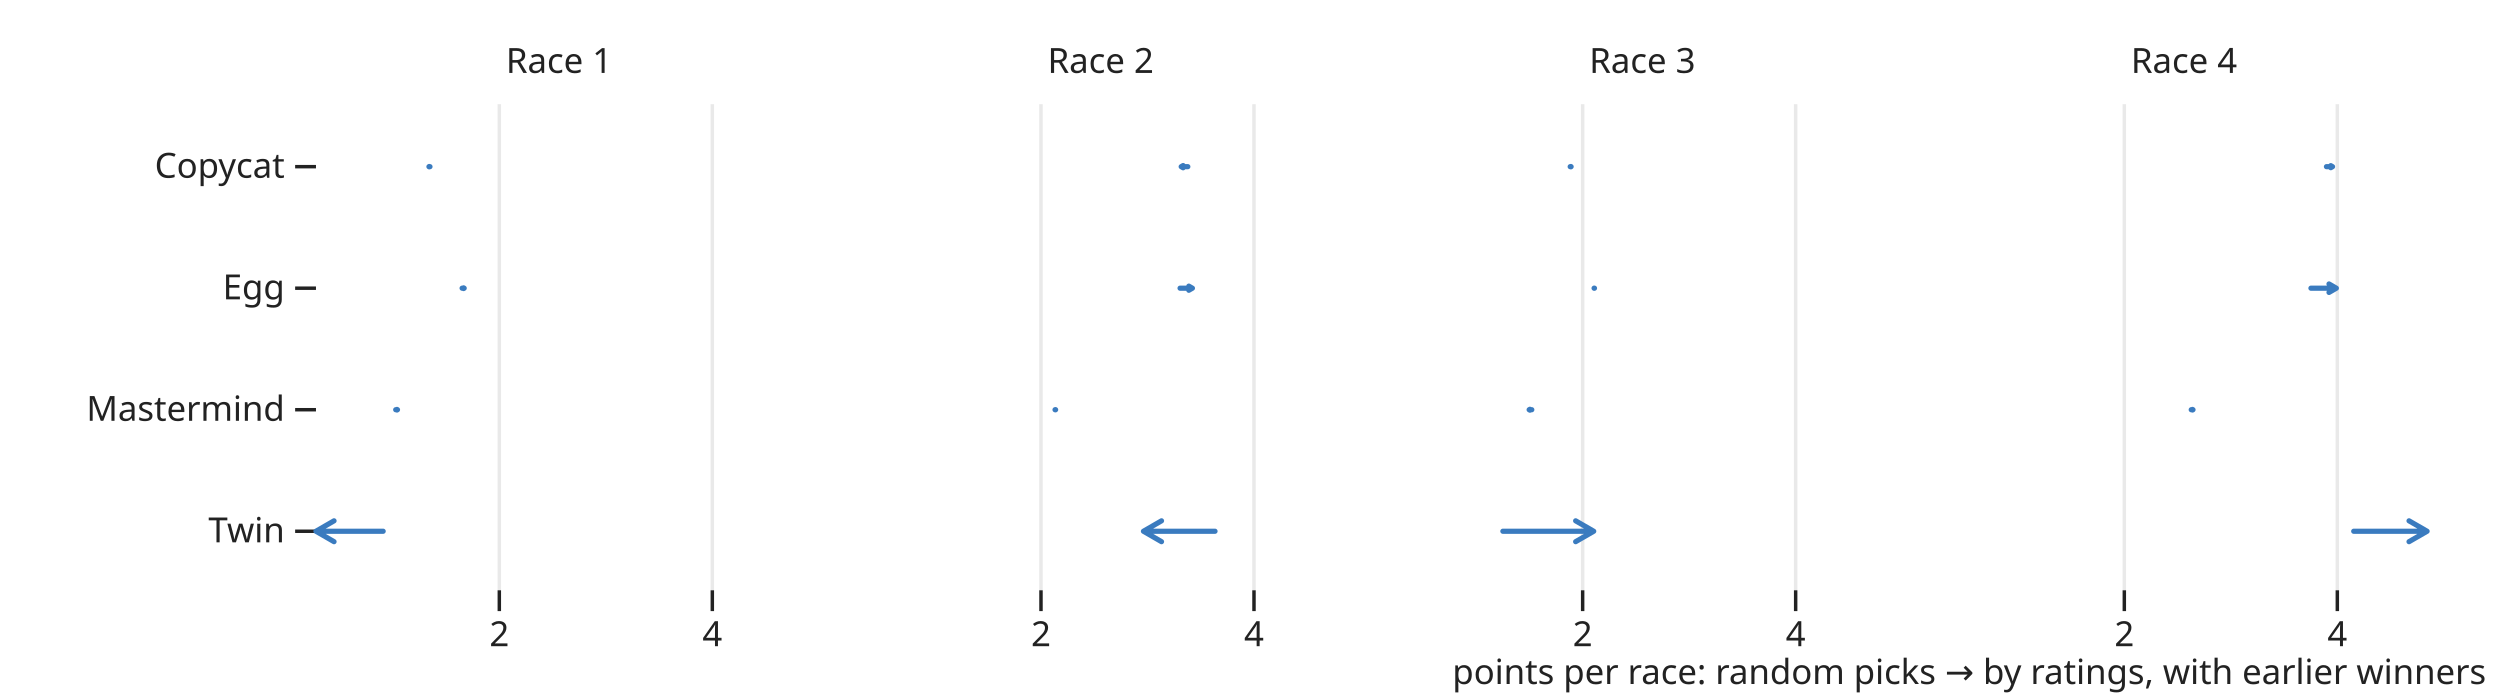
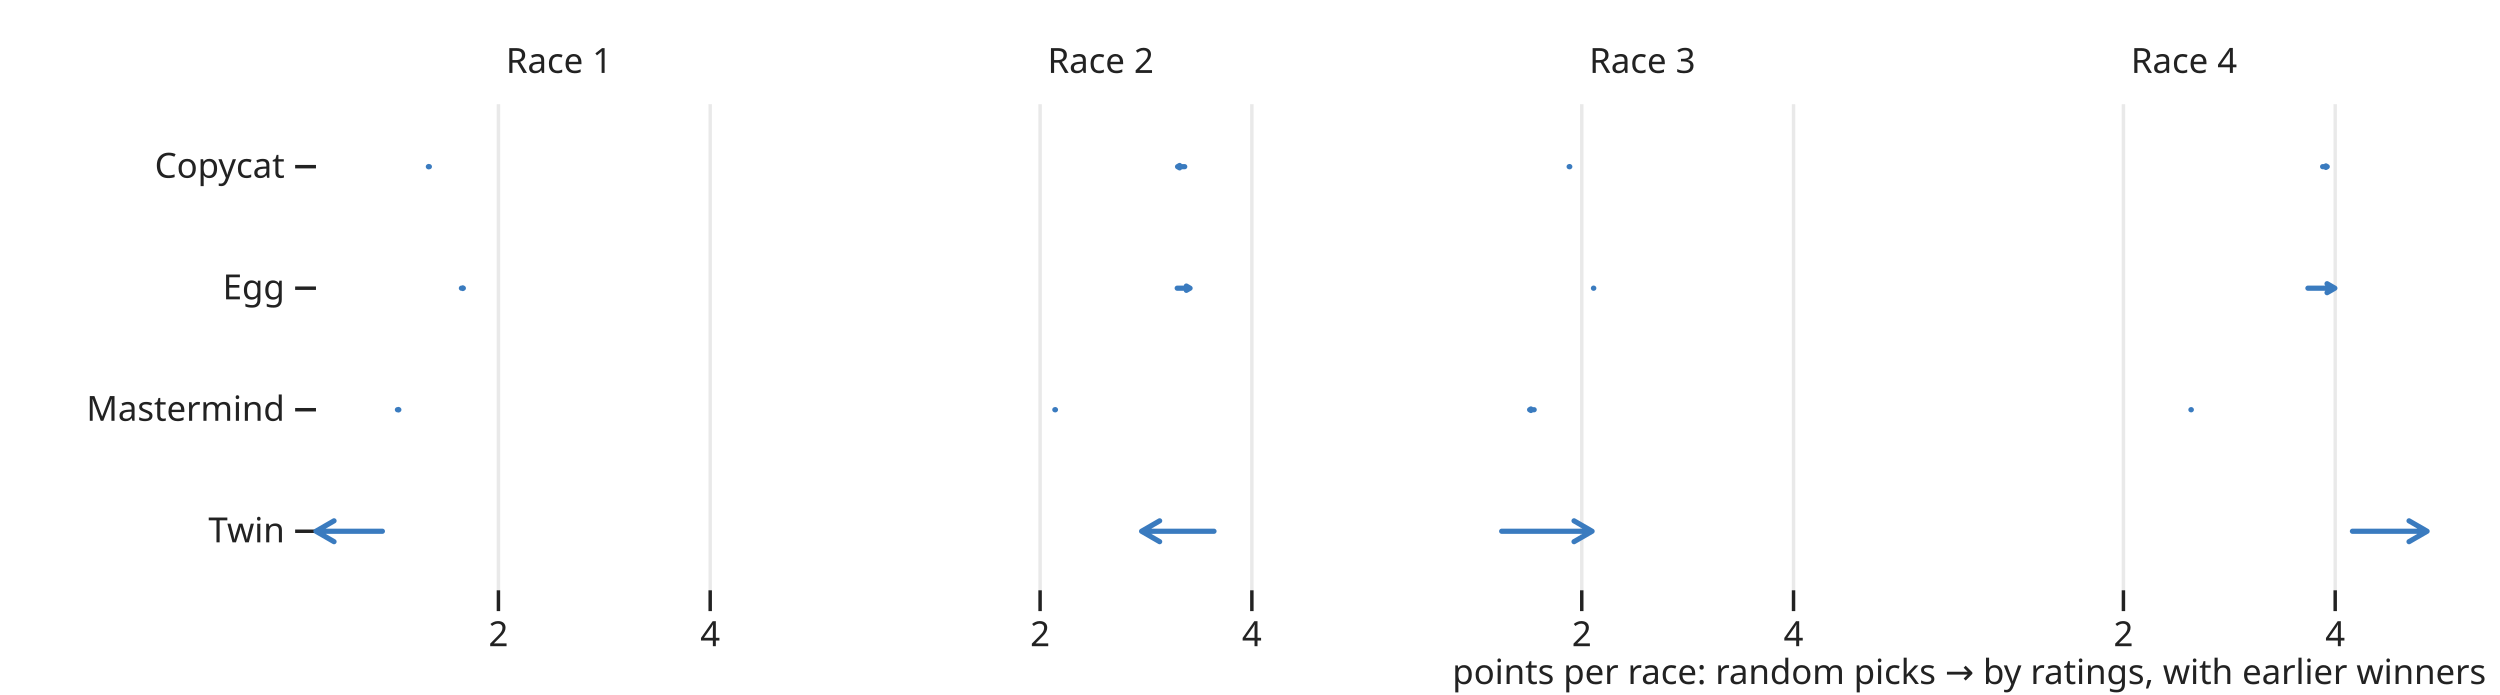
<svg xmlns="http://www.w3.org/2000/svg" class="plot-d6a7b5" fill="currentColor" font-family="system-ui, sans-serif" font-size="10" text-anchor="middle" width="720" height="200" viewBox="0 0 720 200" style="background: white; color: rgb(34, 34, 34);">
  <style>:where(.plot-d6a7b5) {
  --plot-background: white;
  display: block;
  height: auto;
  height: intrinsic;
  max-width: 100%;
}
:where(.plot-d6a7b5 text),
:where(.plot-d6a7b5 tspan) {
  white-space: pre;
}</style>
  <g aria-label="fx-axis tick label" transform="translate(0,-9)">
    <g transform="translate(1,0)">
      <text transform="translate(160,30)">Race 1</text>
    </g>
    <g transform="translate(157,0)">
      <text transform="translate(160,30)">Race 2</text>
    </g>
    <g transform="translate(313,0)">
      <text transform="translate(160,30)">Race 3</text>
    </g>
    <g transform="translate(469,0)">
      <text transform="translate(160,30)">Race 4</text>
    </g>
  </g>
  <g aria-label="y-axis tick" aria-hidden="true">
    <g fill="none" stroke="currentColor" transform="translate(1,0)">
      <path transform="translate(90,48)" d="M0,0L-6,0" />
      <path transform="translate(90,83)" d="M0,0L-6,0" />
      <path transform="translate(90,118)" d="M0,0L-6,0" />
      <path transform="translate(90,153)" d="M0,0L-6,0" />
    </g>
  </g>
  <g aria-label="y-axis tick label" transform="translate(-9,0)">
    <g text-anchor="end" transform="translate(1,0)">
      <text y="0.32em" transform="translate(90,48)">Copycat</text>
      <text y="0.32em" transform="translate(90,83)">Egg</text>
      <text y="0.32em" transform="translate(90,118)">Mastermind</text>
      <text y="0.32em" transform="translate(90,153)">Twin</text>
    </g>
  </g>
  <g aria-label="x-grid" aria-hidden="true">
    <g stroke="currentColor" stroke-opacity="0.1" transform="translate(1,0)">
-       <line x1="142.804" x2="142.804" y1="30" y2="170" />
-       <line x1="204.149" x2="204.149" y1="30" y2="170" />
+       <line x1="142.547" x2="142.547" y1="30" y2="170" />
+       <line x1="203.537" x2="203.537" y1="30" y2="170" />
    </g>
    <g stroke="currentColor" stroke-opacity="0.1" transform="translate(157,0)">
-       <line x1="142.804" x2="142.804" y1="30" y2="170" />
-       <line x1="204.149" x2="204.149" y1="30" y2="170" />
+       <line x1="142.547" x2="142.547" y1="30" y2="170" />
+       <line x1="203.537" x2="203.537" y1="30" y2="170" />
    </g>
    <g stroke="currentColor" stroke-opacity="0.1" transform="translate(313,0)">
-       <line x1="142.804" x2="142.804" y1="30" y2="170" />
-       <line x1="204.149" x2="204.149" y1="30" y2="170" />
+       <line x1="142.547" x2="142.547" y1="30" y2="170" />
+       <line x1="203.537" x2="203.537" y1="30" y2="170" />
    </g>
    <g stroke="currentColor" stroke-opacity="0.1" transform="translate(469,0)">
-       <line x1="142.804" x2="142.804" y1="30" y2="170" />
-       <line x1="204.149" x2="204.149" y1="30" y2="170" />
+       <line x1="142.547" x2="142.547" y1="30" y2="170" />
+       <line x1="203.537" x2="203.537" y1="30" y2="170" />
    </g>
  </g>
  <g aria-label="x-axis tick" aria-hidden="true">
    <g fill="none" stroke="currentColor" transform="translate(1,0)">
-       <path transform="translate(142.8042,170)" d="M0,0L0,6" />
-       <path transform="translate(204.1492,170)" d="M0,0L0,6" />
+       <path transform="translate(142.5466,170)" d="M0,0L0,6" />
+       <path transform="translate(203.5367,170)" d="M0,0L0,6" />
    </g>
    <g fill="none" stroke="currentColor" transform="translate(157,0)">
-       <path transform="translate(142.8042,170)" d="M0,0L0,6" />
-       <path transform="translate(204.1492,170)" d="M0,0L0,6" />
+       <path transform="translate(142.5466,170)" d="M0,0L0,6" />
+       <path transform="translate(203.5367,170)" d="M0,0L0,6" />
    </g>
    <g fill="none" stroke="currentColor" transform="translate(313,0)">
-       <path transform="translate(142.8042,170)" d="M0,0L0,6" />
-       <path transform="translate(204.1492,170)" d="M0,0L0,6" />
+       <path transform="translate(142.5466,170)" d="M0,0L0,6" />
+       <path transform="translate(203.5367,170)" d="M0,0L0,6" />
    </g>
    <g fill="none" stroke="currentColor" transform="translate(469,0)">
-       <path transform="translate(142.8042,170)" d="M0,0L0,6" />
-       <path transform="translate(204.1492,170)" d="M0,0L0,6" />
+       <path transform="translate(142.5466,170)" d="M0,0L0,6" />
+       <path transform="translate(203.5367,170)" d="M0,0L0,6" />
    </g>
  </g>
  <g aria-label="x-axis tick label" transform="translate(0,9)">
    <g font-variant="tabular-nums" transform="translate(1,0)">
-       <text y="0.71em" transform="translate(142.8042,170)">2</text>
-       <text y="0.71em" transform="translate(204.1492,170)">4</text>
+       <text y="0.71em" transform="translate(142.5466,170)">2</text>
+       <text y="0.71em" transform="translate(203.5367,170)">4</text>
    </g>
    <g font-variant="tabular-nums" transform="translate(157,0)">
-       <text y="0.71em" transform="translate(142.8042,170)">2</text>
-       <text y="0.71em" transform="translate(204.1492,170)">4</text>
+       <text y="0.71em" transform="translate(142.5466,170)">2</text>
+       <text y="0.71em" transform="translate(203.5367,170)">4</text>
    </g>
    <g font-variant="tabular-nums" transform="translate(313,0)">
-       <text y="0.71em" transform="translate(142.8042,170)">2</text>
-       <text y="0.71em" transform="translate(204.1492,170)">4</text>
+       <text y="0.71em" transform="translate(142.5466,170)">2</text>
+       <text y="0.71em" transform="translate(203.5367,170)">4</text>
    </g>
    <g font-variant="tabular-nums" transform="translate(469,0)">
-       <text y="0.71em" transform="translate(142.8042,170)">2</text>
-       <text y="0.71em" transform="translate(204.1492,170)">4</text>
+       <text y="0.71em" transform="translate(142.5466,170)">2</text>
+       <text y="0.71em" transform="translate(203.5367,170)">4</text>
    </g>
  </g>
  <g aria-label="x-axis label" text-anchor="end" transform="translate(17,27)">
    <text transform="translate(699,170)">points per race: random picks → by ratings, with earlier winners</text>
  </g>
  <g aria-label="arrow">
    <g fill="none" stroke="#3a7bbf" stroke-width="1.5" stroke-linecap="round" stroke-miterlimit="1" transform="translate(1,0)">
-       <path d="M112.967,118L113.474,118M113.328,117.916L113.474,118L113.328,118.084" />
-       <path d="M132.091,83L132.684,83M132.513,82.901L132.684,83L132.513,83.099" />
-       <path d="M122.83,48L122.538,48M122.622,48.049L122.538,48L122.622,47.951" />
-       <path d="M109.348,153L90,153M95.196,156L90,153L95.196,150" />
+       <path d="M122.655,48L122.371,48M122.453,48.047L122.371,48L122.453,47.953" />
+       <path d="M113.463,118L113.864,118M113.748,117.933L113.864,118L113.748,118.067" />
+       <path d="M109.124,153L90,153M95.196,156L90,153L95.196,150" />
+       <path d="M131.884,83L132.438,83M132.278,82.908L132.438,83L132.278,83.092" />
    </g>
    <g fill="none" stroke="#3a7bbf" stroke-width="1.5" stroke-linecap="round" stroke-miterlimit="1" transform="translate(157,0)">
-       <path d="M146.852,118L147.018,118M146.97,117.972L147.018,118L146.97,118.028" />
-       <path d="M185.091,48L183.185,48M183.735,48.318L183.185,48L183.735,47.682" />
-       <path d="M192.92,153L172.316,153M177.513,156L172.316,153L177.513,150" />
-       <path d="M182.861,83L186.412,83M185.387,82.408L186.412,83L185.387,83.592" />
+       <path d="M192.626,153L171.781,153M176.977,156L171.781,153L176.977,150" />
+       <path d="M184.197,48L182.138,48M182.732,48.343L182.138,48L182.732,47.657" />
+       <path d="M146.794,118L146.97,118M146.919,117.971L146.97,118L146.919,118.029" />
+       <path d="M182.033,83L185.738,83M184.668,82.382L185.738,83L184.668,83.618" />
    </g>
    <g fill="none" stroke="#3a7bbf" stroke-width="1.5" stroke-linecap="round" stroke-miterlimit="1" transform="translate(313,0)">
-       <path d="M128.153,118L127.397,118M127.615,118.126L127.397,118L127.615,117.874" />
-       <path d="M119.83,153L145.986,153M140.789,150L145.986,153L140.789,156" />
-       <path d="M139.216,48L139.478,48M139.403,47.956L139.478,48L139.403,48.044" />
-       <path d="M146.211,83L146.1,83M146.132,83.019L146.1,83L146.132,82.981" />
+       <path d="M119.483,153L145.521,153M140.325,150L145.521,153L140.325,156" />
+       <path d="M146.005,83L145.917,83M145.943,83.015L145.917,83L145.943,82.985" />
+       <path d="M138.916,48L139.098,48M139.045,47.97L139.098,48L139.045,48.03" />
+       <path d="M128.842,118L127.531,118M127.909,118.219L127.531,118L127.909,117.781" />
    </g>
    <g fill="none" stroke="#3a7bbf" stroke-width="1.5" stroke-linecap="round" stroke-miterlimit="1" transform="translate(469,0)">
-       <path d="M196.553,83L203.866,83M201.755,81.781L203.866,83L201.755,84.219" />
-       <path d="M208.874,153L230,153M224.804,150L230,153L224.804,156" />
-       <path d="M162.077,118L162.582,118M162.436,117.916L162.582,118L162.436,118.084" />
-       <path d="M201.022,48L202.769,48M202.265,47.709L202.769,48L202.265,48.291" />
+       <path d="M208.501,153L230,153M224.804,150L230,153L224.804,156" />
+       <path d="M195.68,83L203.431,83M201.194,81.708L203.431,83L201.194,84.292" />
+       <path d="M199.916,48L201.239,48M200.857,47.78L201.239,48L200.857,48.22" />
+       <path d="M161.989,118L162.095,118M162.064,117.982L162.095,118L162.064,118.018" />
    </g>
  </g>
</svg>
